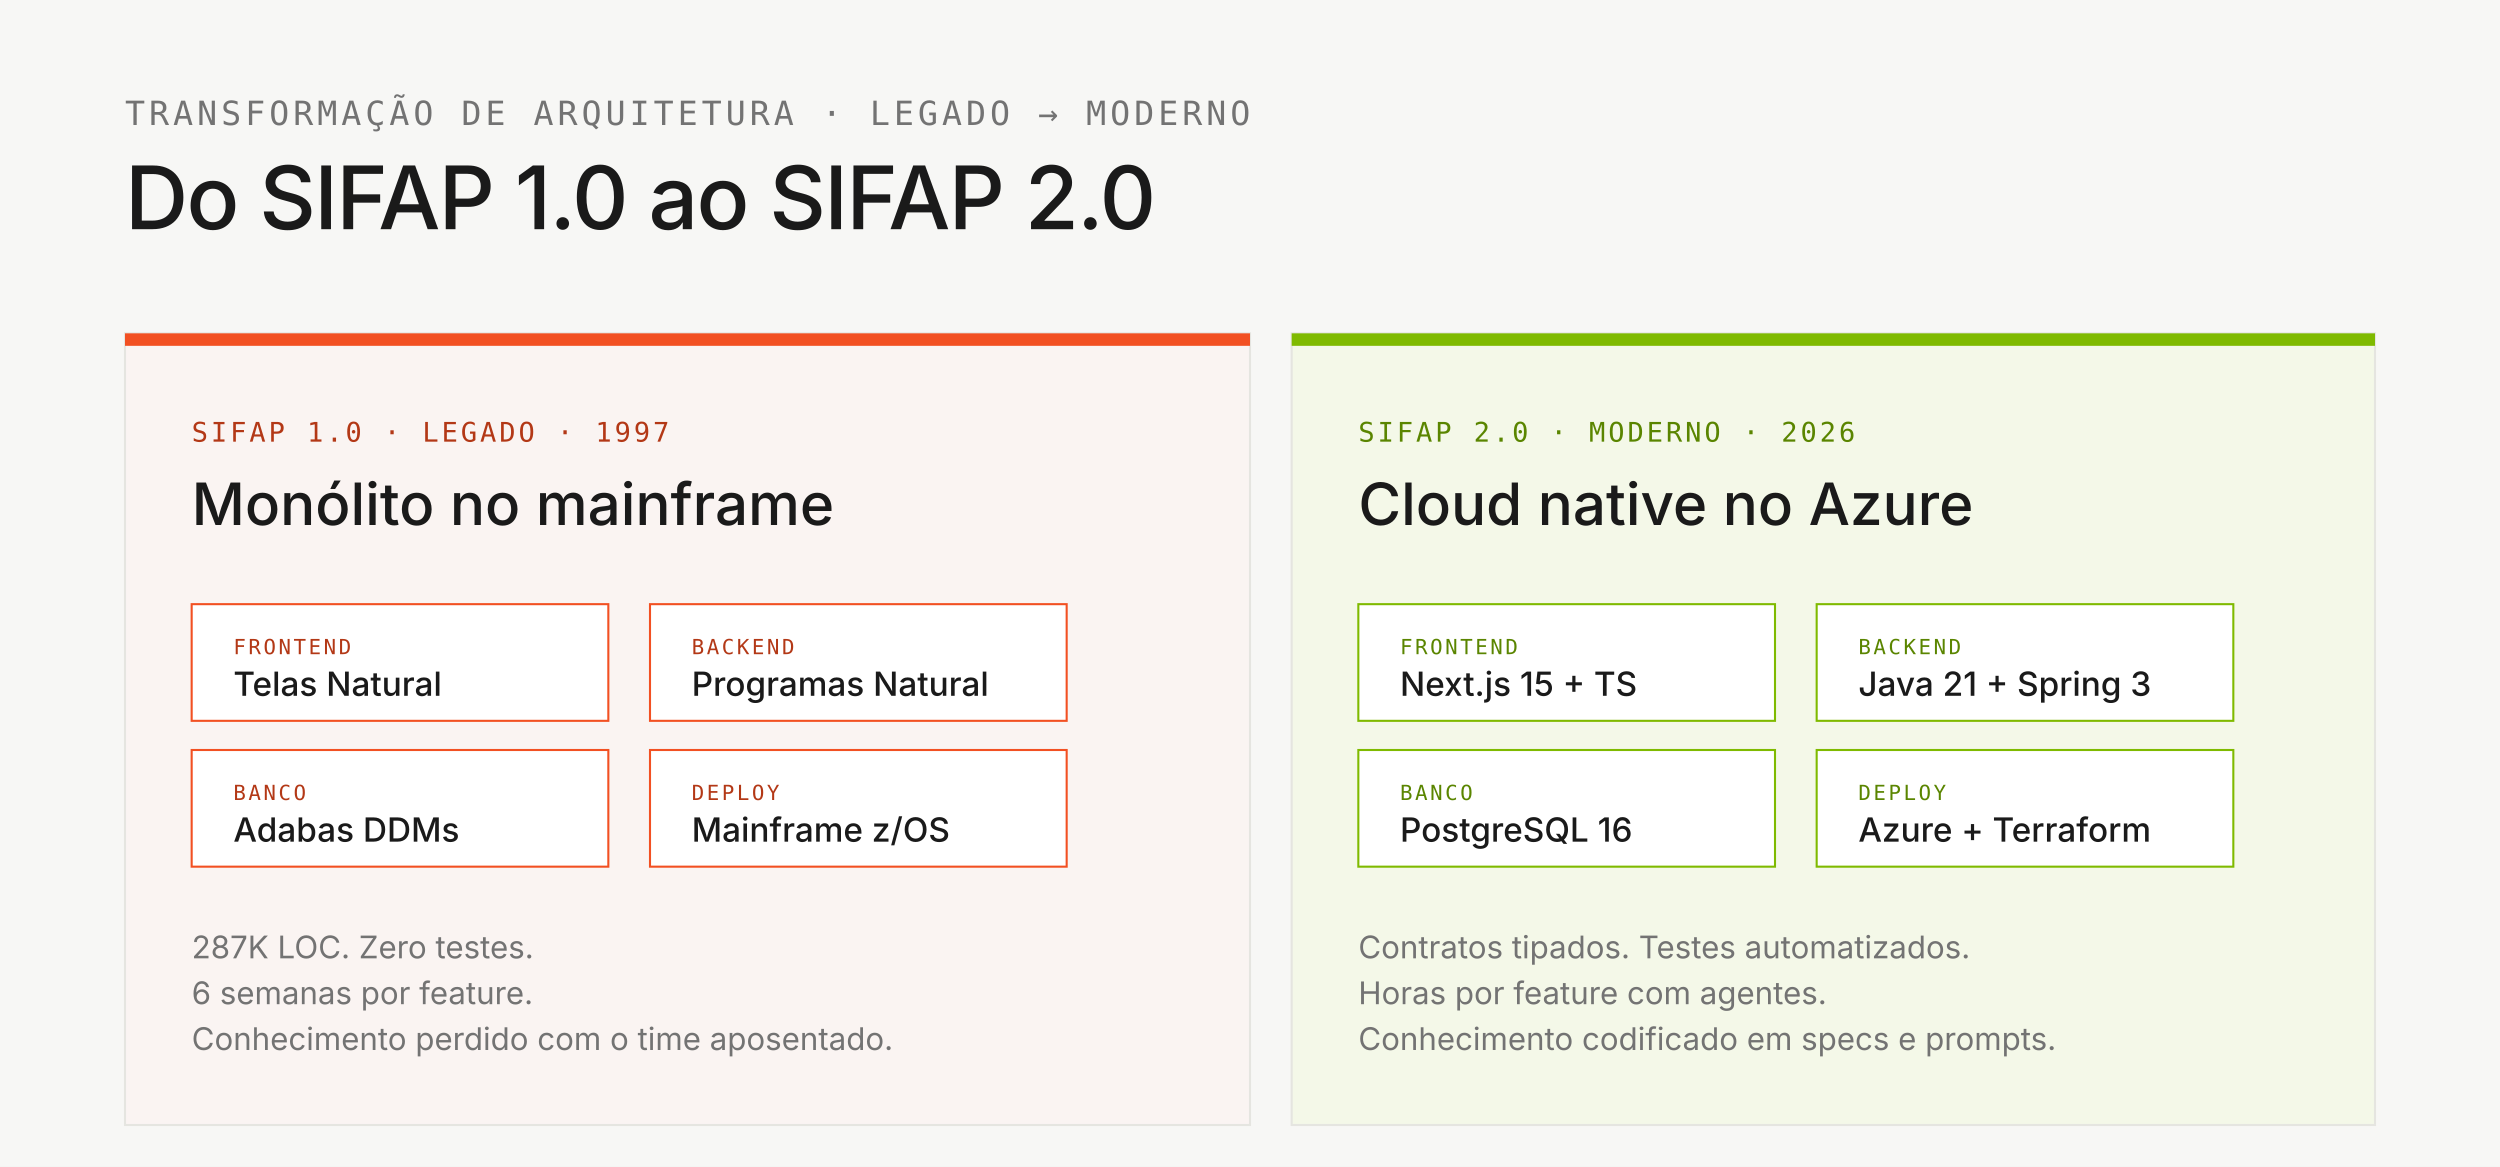
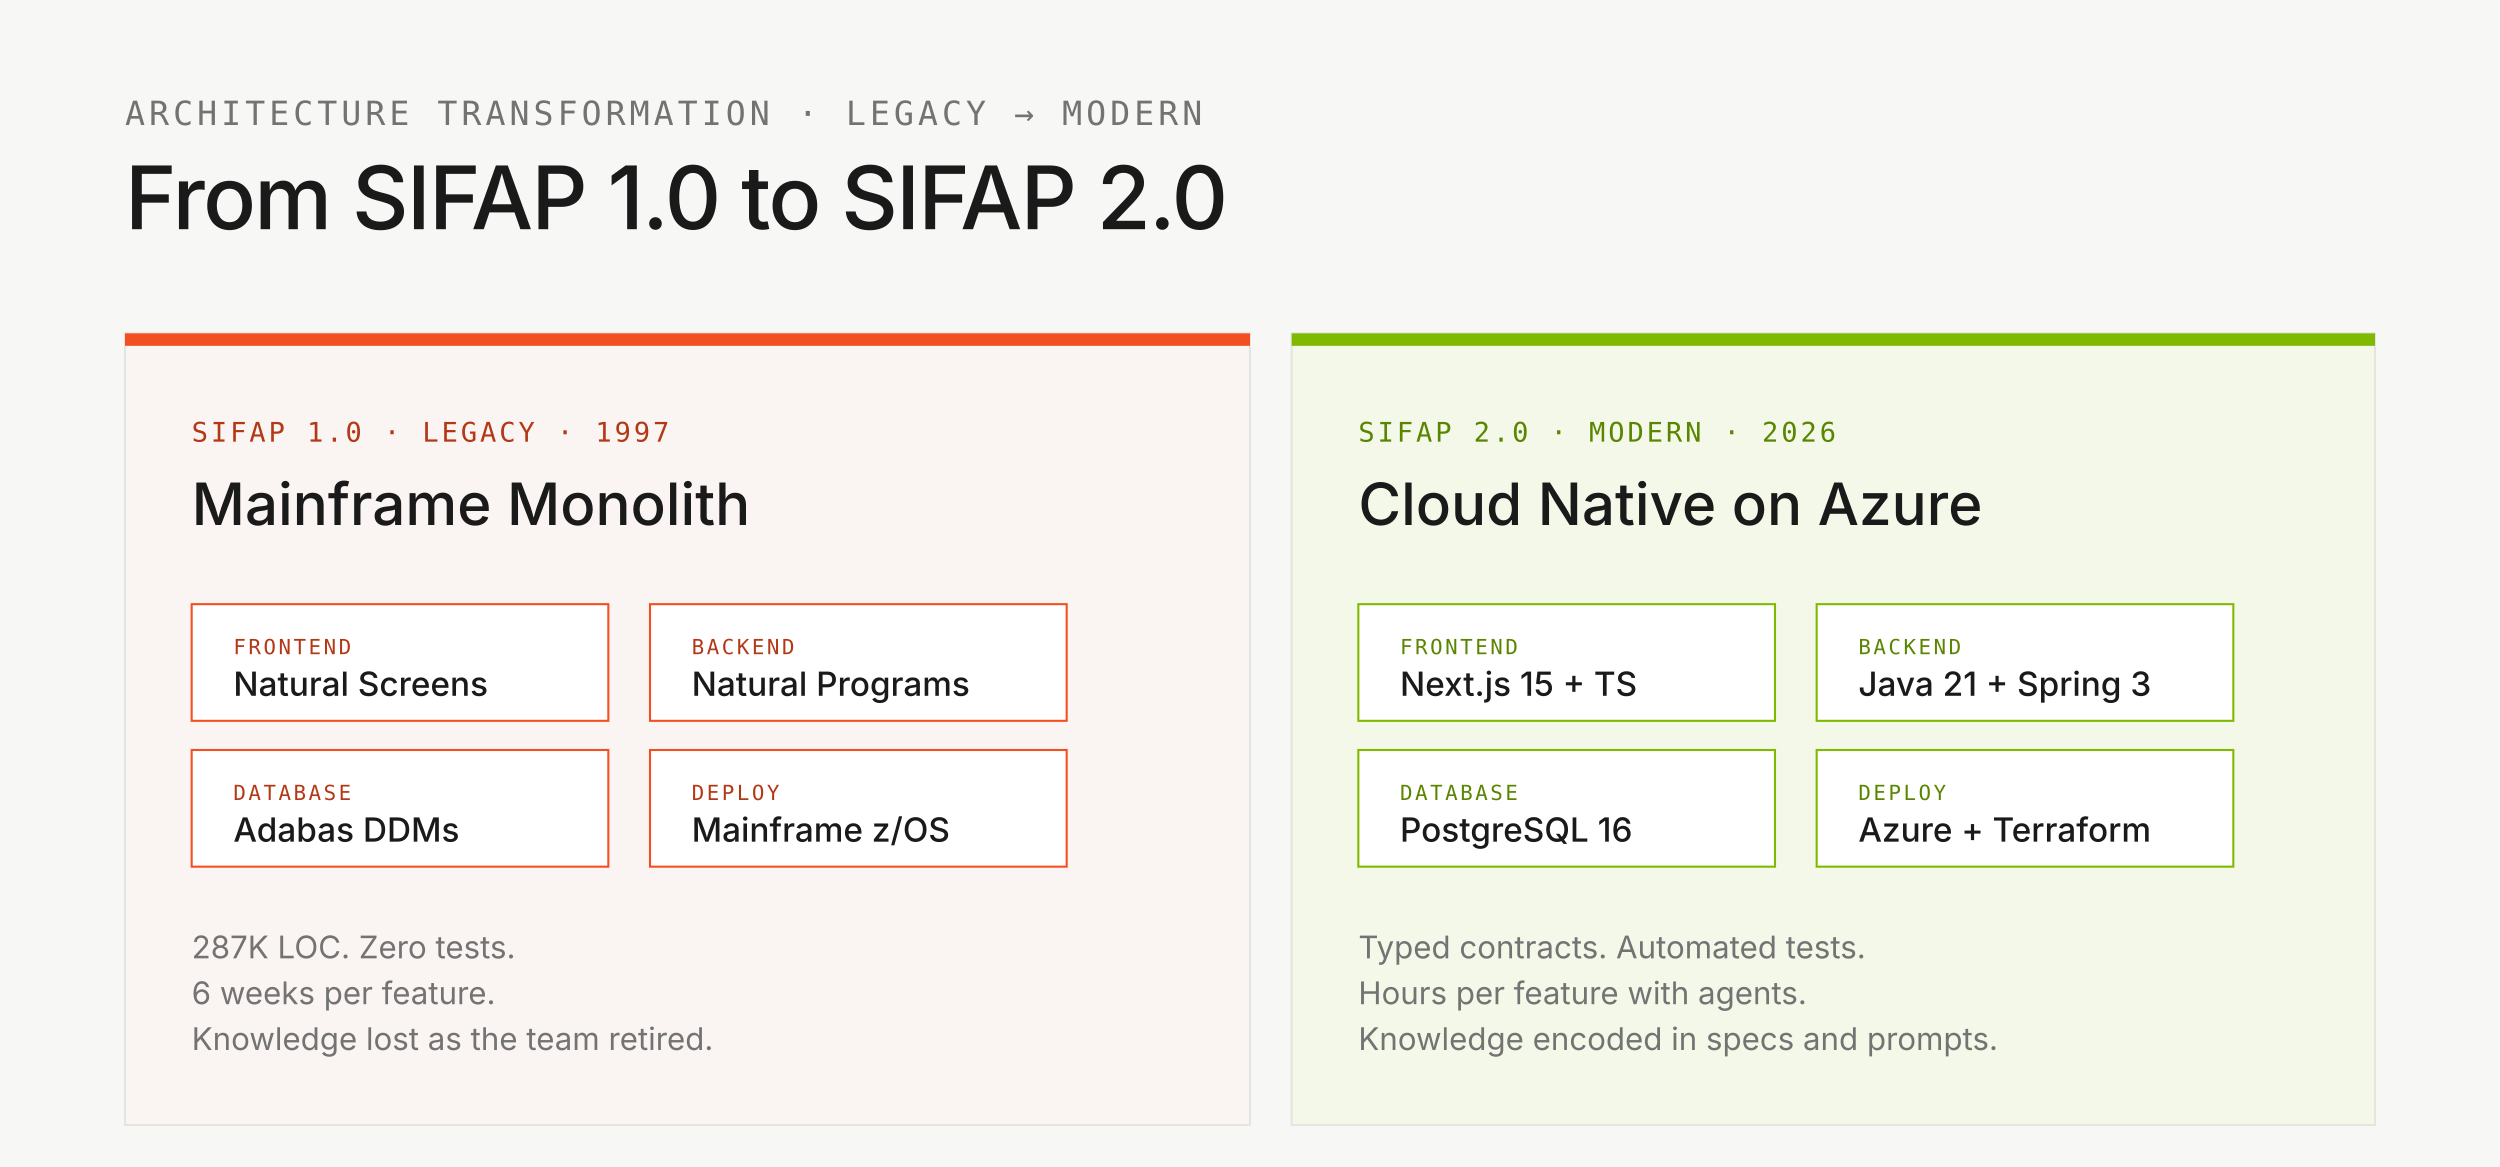
<svg xmlns="http://www.w3.org/2000/svg" viewBox="0 0 1200 560" font-family="Inter, system-ui, sans-serif">
  <rect width="1200" height="560" fill="#F7F7F5" />
-   <text x="60" y="60" fill="#737373" font-family="JetBrains Mono, monospace" font-size="16" font-weight="500" letter-spacing="1.9">TRANSFORMAÇÃO DE ARQUITETURA · LEGADO → MODERNO</text>
-   <text x="60" y="110" fill="#1A1A1A" font-size="42" font-weight="500" letter-spacing="-0.8">Do SIFAP 1.0 ao SIFAP 2.0</text>
+   <text x="60" y="60" fill="#737373" font-family="JetBrains Mono, monospace" font-size="16" font-weight="500" letter-spacing="1.9">ARCHITECTURE TRANSFORMATION · LEGACY → MODERN</text>
+   <text x="60" y="110" fill="#1A1A1A" font-size="42" font-weight="500" letter-spacing="-0.8">From SIFAP 1.0 to SIFAP 2.0</text>
  <g transform="translate(60, 160)">
    <rect width="540" height="380" fill="#FAF4F2" stroke="#E5E5E0" stroke-width="1" />
    <rect x="0" y="0" width="540" height="6" fill="#F25022" />
-     <text x="32" y="52" fill="#B33816" font-family="JetBrains Mono, monospace" font-size="13" font-weight="500" letter-spacing="1.4">SIFAP 1.0 · LEGADO · 1997</text>
-     <text x="32" y="92" fill="#1A1A1A" font-size="28" font-weight="500">Monólito no mainframe</text>
+     <text x="32" y="52" fill="#B33816" font-family="JetBrains Mono, monospace" font-size="13" font-weight="500" letter-spacing="1.4">SIFAP 1.0 · LEGACY · 1997</text>
+     <text x="32" y="92" fill="#1A1A1A" font-size="28" font-weight="500">Mainframe Monolith</text>
    <g transform="translate(32, 130)">
      <rect width="200" height="56" fill="#FFFFFF" stroke="#F25022" stroke-width="1" />
      <text x="20" y="24" fill="#B33816" font-family="JetBrains Mono, monospace" font-size="10" letter-spacing="1.2">FRONTEND</text>
-       <text x="20" y="44" fill="#1A1A1A" font-size="16" font-weight="500">Telas Natural</text>
+       <text x="20" y="44" fill="#1A1A1A" font-size="16" font-weight="500">Natural Screens</text>
    </g>
    <g transform="translate(252, 130)">
      <rect width="200" height="56" fill="#FFFFFF" stroke="#F25022" stroke-width="1" />
      <text x="20" y="24" fill="#B33816" font-family="JetBrains Mono, monospace" font-size="10" letter-spacing="1.2">BACKEND</text>
-       <text x="20" y="44" fill="#1A1A1A" font-size="16" font-weight="500">Programas Natural</text>
+       <text x="20" y="44" fill="#1A1A1A" font-size="16" font-weight="500">Natural Programs</text>
    </g>
    <g transform="translate(32, 200)">
      <rect width="200" height="56" fill="#FFFFFF" stroke="#F25022" stroke-width="1" />
-       <text x="20" y="24" fill="#B33816" font-family="JetBrains Mono, monospace" font-size="10" letter-spacing="1.2">BANCO</text>
+       <text x="20" y="24" fill="#B33816" font-family="JetBrains Mono, monospace" font-size="10" letter-spacing="1.2">DATABASE</text>
      <text x="20" y="44" fill="#1A1A1A" font-size="16" font-weight="500">Adabas DDMs</text>
    </g>
    <g transform="translate(252, 200)">
      <rect width="200" height="56" fill="#FFFFFF" stroke="#F25022" stroke-width="1" />
      <text x="20" y="24" fill="#B33816" font-family="JetBrains Mono, monospace" font-size="10" letter-spacing="1.2">DEPLOY</text>
      <text x="20" y="44" fill="#1A1A1A" font-size="16" font-weight="500">Mainframe z/OS</text>
    </g>
-     <text x="32" y="300" fill="#737373" font-size="15">287K LOC. Zero testes.</text>
-     <text x="32" y="322" fill="#737373" font-size="15">6 semanas por feature.</text>
-     <text x="32" y="344" fill="#737373" font-size="15">Conhecimento perdido com o time aposentado.</text>
+     <text x="32" y="300" fill="#737373" font-size="15">287K LOC. Zero tests.</text>
+     <text x="32" y="322" fill="#737373" font-size="15">6 weeks per feature.</text>
+     <text x="32" y="344" fill="#737373" font-size="15">Knowledge lost as the team retired.</text>
  </g>
  <g transform="translate(620, 160)">
    <rect width="520" height="380" fill="#F4F8E8" stroke="#E5E5E0" stroke-width="1" />
    <rect x="0" y="0" width="520" height="6" fill="#7FBA00" />
-     <text x="32" y="52" fill="#5A8500" font-family="JetBrains Mono, monospace" font-size="13" font-weight="500" letter-spacing="1.4">SIFAP 2.0 · MODERNO · 2026</text>
-     <text x="32" y="92" fill="#1A1A1A" font-size="28" font-weight="500">Cloud native no Azure</text>
+     <text x="32" y="52" fill="#5A8500" font-family="JetBrains Mono, monospace" font-size="13" font-weight="500" letter-spacing="1.4">SIFAP 2.0 · MODERN · 2026</text>
+     <text x="32" y="92" fill="#1A1A1A" font-size="28" font-weight="500">Cloud Native on Azure</text>
    <g transform="translate(32, 130)">
      <rect width="200" height="56" fill="#FFFFFF" stroke="#7FBA00" stroke-width="1" />
      <text x="20" y="24" fill="#5A8500" font-family="JetBrains Mono, monospace" font-size="10" letter-spacing="1.2">FRONTEND</text>
      <text x="20" y="44" fill="#1A1A1A" font-size="16" font-weight="500">Next.js 15 + TS</text>
    </g>
    <g transform="translate(252, 130)">
      <rect width="200" height="56" fill="#FFFFFF" stroke="#7FBA00" stroke-width="1" />
      <text x="20" y="24" fill="#5A8500" font-family="JetBrains Mono, monospace" font-size="10" letter-spacing="1.2">BACKEND</text>
      <text x="20" y="44" fill="#1A1A1A" font-size="16" font-weight="500">Java 21 + Spring 3</text>
    </g>
    <g transform="translate(32, 200)">
      <rect width="200" height="56" fill="#FFFFFF" stroke="#7FBA00" stroke-width="1" />
-       <text x="20" y="24" fill="#5A8500" font-family="JetBrains Mono, monospace" font-size="10" letter-spacing="1.2">BANCO</text>
+       <text x="20" y="24" fill="#5A8500" font-family="JetBrains Mono, monospace" font-size="10" letter-spacing="1.2">DATABASE</text>
      <text x="20" y="44" fill="#1A1A1A" font-size="16" font-weight="500">PostgreSQL 16</text>
    </g>
    <g transform="translate(252, 200)">
      <rect width="200" height="56" fill="#FFFFFF" stroke="#7FBA00" stroke-width="1" />
      <text x="20" y="24" fill="#5A8500" font-family="JetBrains Mono, monospace" font-size="10" letter-spacing="1.2">DEPLOY</text>
      <text x="20" y="44" fill="#1A1A1A" font-size="16" font-weight="500">Azure + Terraform</text>
    </g>
-     <text x="32" y="300" fill="#737373" font-size="15">Contratos tipados. Testes automatizados.</text>
-     <text x="32" y="322" fill="#737373" font-size="15">Horas por feature com agentes.</text>
-     <text x="32" y="344" fill="#737373" font-size="15">Conhecimento codificado em specs e prompts.</text>
+     <text x="32" y="300" fill="#737373" font-size="15">Typed contracts. Automated tests.</text>
+     <text x="32" y="322" fill="#737373" font-size="15">Hours per feature with agents.</text>
+     <text x="32" y="344" fill="#737373" font-size="15">Knowledge encoded in specs and prompts.</text>
  </g>
</svg>
